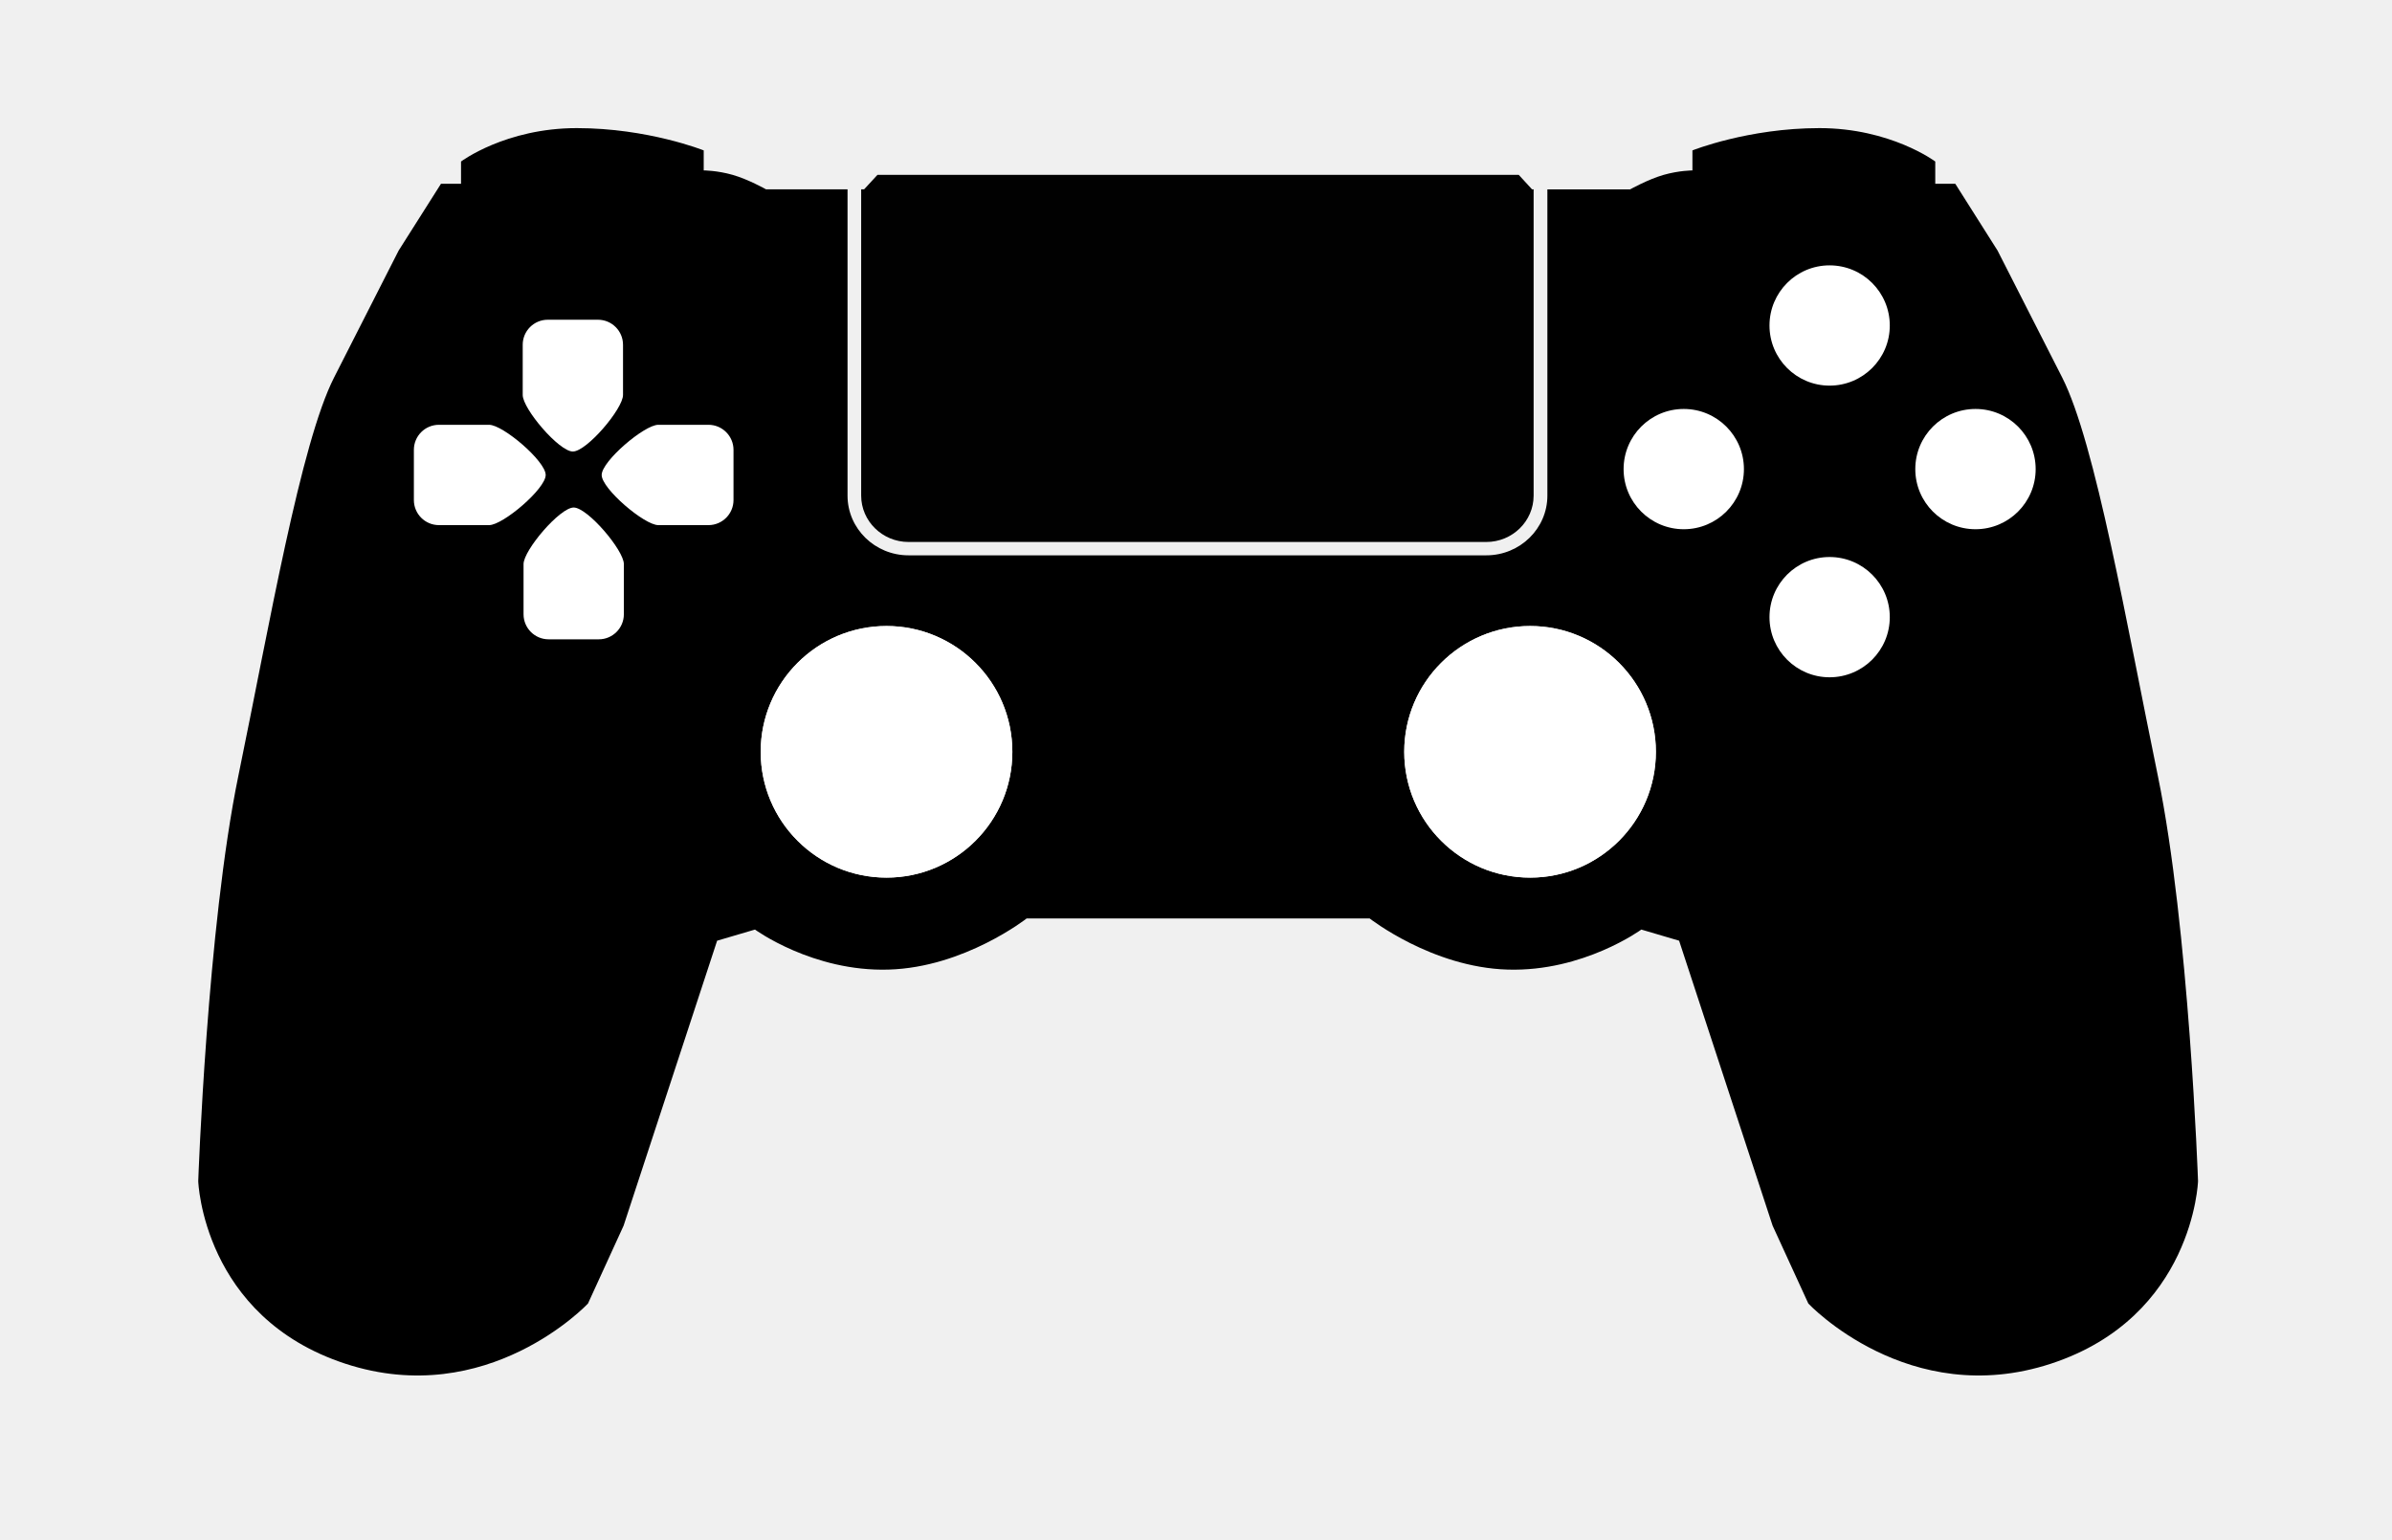
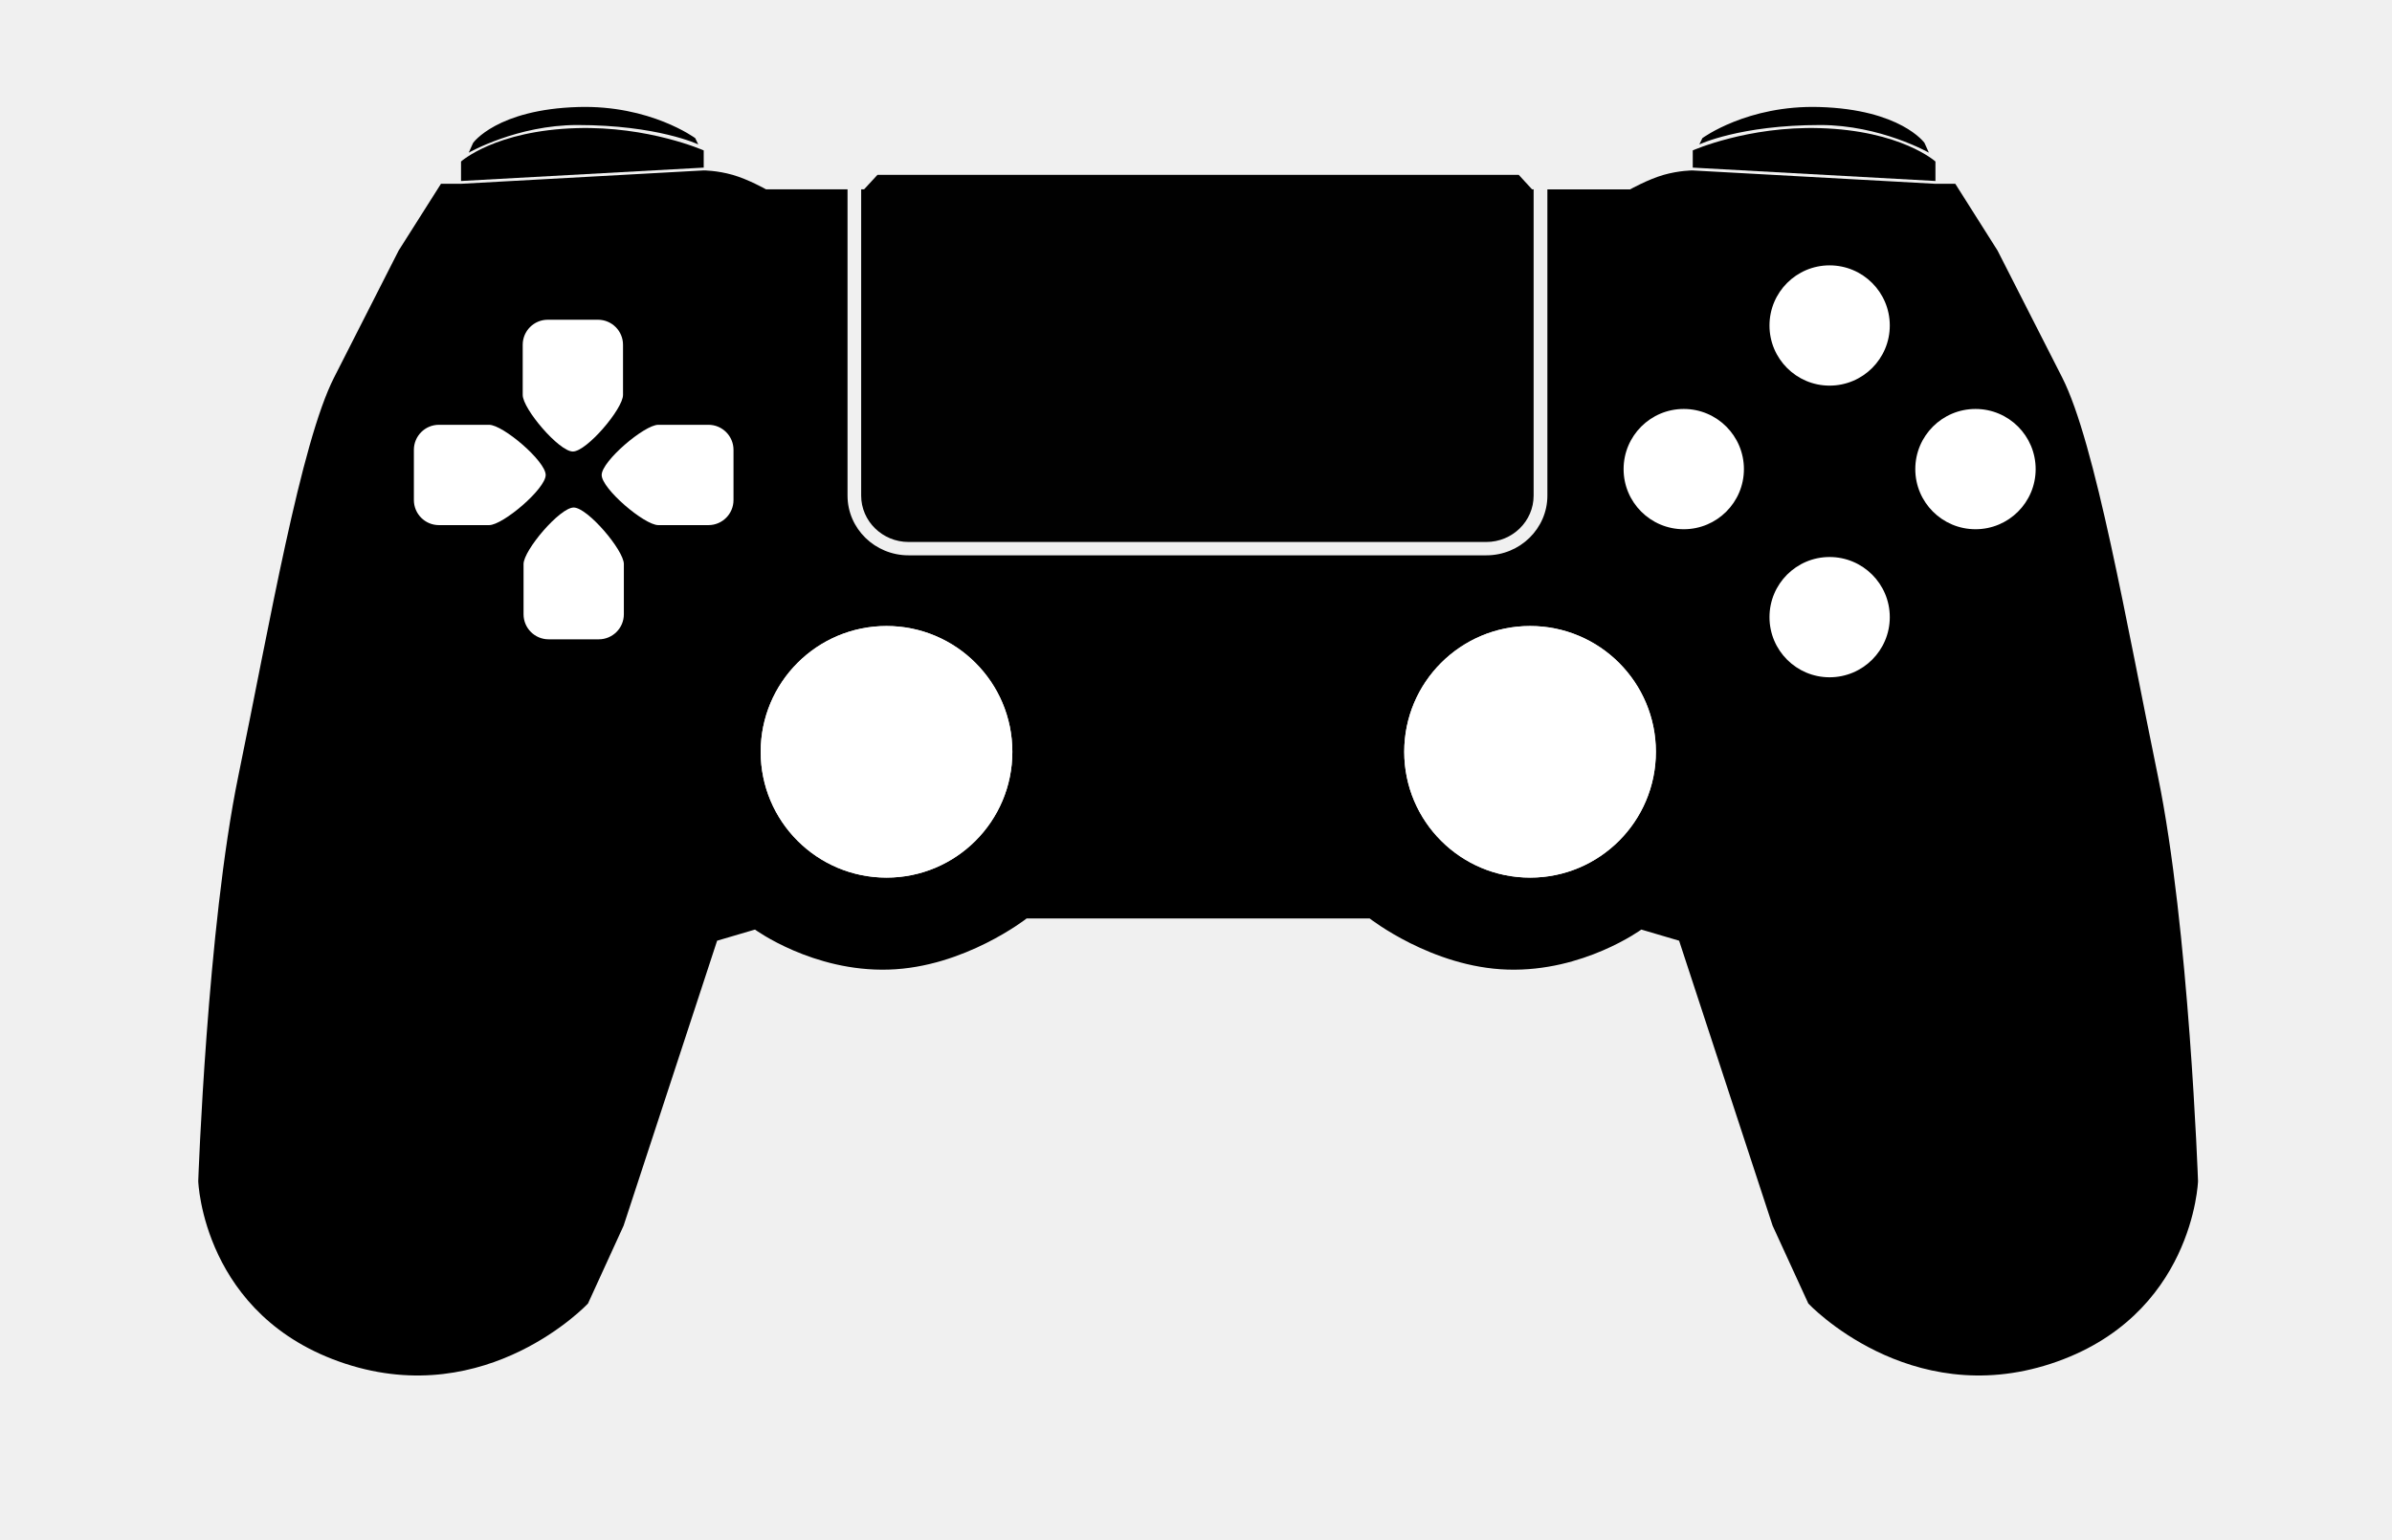
<svg xmlns="http://www.w3.org/2000/svg" version="1.1" id="Layer_1" x="0px" y="0px" width="730px" height="470px" viewBox="0 0 730 470" enable-background="new 0 0 730 470" xml:space="preserve">
  <g>
-     <path id="Touchpad" fill="#010101" d="M277.271,165.451H453.6c7.969,0,14.438-6.353,14.438-14.149V57.806h-0.478l-4.058-4.424   h-91.06H267.784l-4.082,4.424h-0.887v93.496C262.821,159.099,269.308,165.451,277.271,165.451z" />
-     <path id="BaseController" d="M658.547,236.877c-9.518-46.206-19.04-101.616-29.205-121.646   c-10.189-20.031-19.719-38.74-19.719-38.74l-12.901-20.386h-6.113v-6.799c0,0-13.604-10.196-35.355-10.196   c-21.726,0-38.752,6.805-38.752,6.805v6.114c0,0-4.033,0-8.807,1.358c-4.755,1.365-10.208,4.425-10.208,4.425h-25.251v93.489   c0,10.049-8.354,18.225-18.623,18.225H277.271c-10.27,0-18.617-8.17-18.617-18.225V57.806h-24.859c0,0-5.429-3.06-10.196-4.424   c-4.768-1.359-8.837-1.359-8.837-1.359v-6.108c0,0-16.983-6.805-38.733-6.805s-35.331,10.196-35.331,10.196v6.799h-6.12   l-12.919,20.386c0,0-9.523,18.703-19.7,38.74c-10.184,20.031-19.707,75.441-29.223,121.646   C63.211,283.084,60.5,360.575,60.5,360.575s1.365,41.438,44.859,55.716c43.489,14.267,74.083-18.354,74.083-18.354l10.869-23.77   l28.543-86.996l11.555-3.402c0,0,17.668,12.925,40.784,12.221c23.115-0.666,42.13-15.617,42.13-15.617h59.132h45.538   c0,0,19.016,14.944,42.124,15.617c23.104,0.704,40.79-12.221,40.79-12.221l11.53,3.402l28.537,86.996l10.9,23.77   c0,0,30.594,32.62,74.058,18.354c43.495-14.278,44.872-55.717,44.872-55.717S668.069,283.084,658.547,236.877z M159.772,105.255   c0-4.223,3.421-7.65,7.65-7.65h15.313c4.229,0,7.65,3.427,7.65,7.65v15.318c0,4.229-11.083,17.264-15.312,17.264   c-4.217,0-15.3-13.029-15.3-17.264V105.255z M133.958,160.304c-4.229,0-7.65-3.427-7.65-7.656V137.33c0-4.229,3.421-7.65,7.65-7.65   h15.318c4.223,0,17.258,11.089,17.258,15.318c0,4.217-13.036,15.306-17.258,15.306H133.958z M190.391,187.52   c0,4.217-3.427,7.644-7.65,7.644h-15.312c-4.229,0-7.65-3.427-7.65-7.644v-15.324c0-4.223,11.083-17.265,15.3-17.265   c4.229,0,15.313,13.042,15.313,17.265V187.52z M223.855,152.648c0,4.229-3.427,7.656-7.644,7.656h-15.318   c-4.223,0-17.271-11.089-17.271-15.306c0-4.229,13.048-15.318,17.271-15.318h15.318c4.217,0,7.644,3.427,7.644,7.65V152.648   L223.855,152.648z M270.551,267.912c-21.206,0-38.403-17.197-38.403-38.409c0-21.193,17.204-38.397,38.403-38.397   c21.206,0,38.403,17.204,38.403,38.397C308.954,250.721,291.763,267.912,270.551,267.912z M466.966,267.912   c-21.212,0-38.415-17.197-38.415-38.409c0-21.193,17.209-38.397,38.415-38.397s38.385,17.204,38.385,38.397   C505.351,250.721,488.172,267.912,466.966,267.912z M513.857,161.559c-10.135,0-18.36-8.219-18.36-18.348   c0-10.147,8.226-18.366,18.36-18.366c10.129,0,18.36,8.219,18.36,18.366C532.218,153.339,523.986,161.559,513.857,161.559z    M558.355,206.755c-10.122,0-18.335-8.219-18.335-18.354c0-10.147,8.213-18.36,18.335-18.36c10.153,0,18.379,8.213,18.379,18.36   C576.734,198.536,568.509,206.755,558.355,206.755z M558.355,117.721c-10.122,0-18.335-8.219-18.335-18.348   c0-10.147,8.213-18.366,18.335-18.366c10.153,0,18.379,8.219,18.379,18.366C576.734,109.502,568.509,117.721,558.355,117.721z    M602.897,161.559c-10.153,0-18.379-8.219-18.379-18.348c0-10.147,8.226-18.366,18.379-18.366c10.135,0,18.354,8.219,18.354,18.366   C621.251,153.339,613.032,161.559,602.897,161.559z" />
+     <path id="Touchpad" fill="#010101" d="M277.271,165.451H453.6c7.97,0,14.438-6.353,14.438-14.149V57.806h-0.479l-4.058-4.424   h-91.061H267.784l-4.082,4.424h-0.887v93.496C262.821,159.099,269.308,165.451,277.271,165.451z" />
+     <path id="BaseController" d="M658.547,236.877c-9.518-46.206-19.04-101.616-29.205-121.646   c-10.188-20.031-19.719-38.74-19.719-38.74l-12.901-20.386h-6.112l-74.107-4.076c0,0-4.033,0-8.807,1.358   c-4.755,1.365-10.208,4.425-10.208,4.425h-25.251v93.489c0,10.049-8.354,18.225-18.623,18.225H277.271   c-10.27,0-18.617-8.17-18.617-18.225V57.806h-24.859c0,0-5.429-3.06-10.196-4.424c-4.768-1.359-8.837-1.359-8.837-1.359   l-74.064,4.082h-6.12l-12.919,20.386c0,0-9.523,18.703-19.7,38.74c-10.184,20.031-19.707,75.441-29.223,121.646   C63.211,283.084,60.5,360.575,60.5,360.575s1.365,41.438,44.859,55.716c43.489,14.267,74.083-18.354,74.083-18.354l10.869-23.771   l28.543-86.996l11.555-3.401c0,0,17.668,12.924,40.784,12.221c23.115-0.666,42.13-15.617,42.13-15.617h59.132h45.538   c0,0,19.016,14.943,42.124,15.617c23.104,0.703,40.79-12.221,40.79-12.221l11.53,3.401l28.536,86.996l10.9,23.771   c0,0,30.594,32.619,74.058,18.354c43.495-14.278,44.872-55.717,44.872-55.717S668.069,283.084,658.547,236.877z M159.772,105.255   c0-4.223,3.421-7.65,7.65-7.65h15.313c4.229,0,7.65,3.427,7.65,7.65v15.318c0,4.229-11.083,17.264-15.312,17.264   c-4.217,0-15.3-13.029-15.3-17.264L159.772,105.255L159.772,105.255z M133.958,160.304c-4.229,0-7.65-3.427-7.65-7.656V137.33   c0-4.229,3.421-7.65,7.65-7.65h15.318c4.223,0,17.258,11.089,17.258,15.318c0,4.217-13.036,15.306-17.258,15.306H133.958z    M190.391,187.52c0,4.217-3.427,7.644-7.65,7.644h-15.312c-4.229,0-7.65-3.427-7.65-7.644v-15.324   c0-4.223,11.083-17.265,15.3-17.265c4.229,0,15.313,13.042,15.313,17.265L190.391,187.52L190.391,187.52z M223.855,152.648   c0,4.229-3.427,7.656-7.644,7.656h-15.318c-4.223,0-17.271-11.089-17.271-15.306c0-4.229,13.048-15.318,17.271-15.318h15.318   c4.217,0,7.644,3.427,7.644,7.65V152.648L223.855,152.648z M270.551,267.912c-21.206,0-38.403-17.197-38.403-38.409   c0-21.193,17.204-38.397,38.403-38.397c21.206,0,38.403,17.204,38.403,38.397C308.954,250.721,291.763,267.912,270.551,267.912z    M466.966,267.912c-21.212,0-38.415-17.197-38.415-38.409c0-21.193,17.209-38.397,38.415-38.397s38.385,17.204,38.385,38.397   C505.351,250.721,488.172,267.912,466.966,267.912z M513.857,161.559c-10.136,0-18.36-8.219-18.36-18.348   c0-10.147,8.226-18.366,18.36-18.366c10.129,0,18.359,8.219,18.359,18.366C532.218,153.339,523.986,161.559,513.857,161.559z    M558.355,206.755c-10.122,0-18.336-8.219-18.336-18.354c0-10.147,8.214-18.36,18.336-18.36c10.152,0,18.379,8.213,18.379,18.36   C576.734,198.536,568.509,206.755,558.355,206.755z M558.355,117.721c-10.122,0-18.336-8.219-18.336-18.348   c0-10.147,8.214-18.366,18.336-18.366c10.152,0,18.379,8.219,18.379,18.366C576.734,109.502,568.509,117.721,558.355,117.721z    M602.896,161.559c-10.152,0-18.379-8.219-18.379-18.348c0-10.147,8.227-18.366,18.379-18.366c10.136,0,18.354,8.219,18.354,18.366   C621.251,153.339,613.032,161.559,602.896,161.559z" />
    <path id="DPad" d="M174.829,200.062c-30.409,0-55.07-24.661-55.07-55.079c0-30.392,24.671-55.062,55.07-55.062   c30.408,0,55.069,24.67,55.069,55.062C229.898,175.41,205.247,200.062,174.829,200.062z" />
-     <path id="Up" fill="#FFFFFF" d="M159.522,105.255c0-4.223,3.421-7.65,7.65-7.65h15.313c4.229,0,7.65,3.427,7.65,7.65v15.318   c0,4.229-11.083,17.264-15.312,17.264c-4.217,0-15.3-13.029-15.3-17.264V105.255z" />
+     <path id="Up" fill="#FFFFFF" d="M159.522,105.255c0-4.223,3.421-7.65,7.65-7.65h15.313c4.229,0,7.65,3.427,7.65,7.65v15.318   c0,4.229-11.083,17.264-15.312,17.264c-4.217,0-15.3-13.029-15.3-17.264L159.522,105.255L159.522,105.255z" />
    <path id="Right" fill="#FFFFFF" d="M223.855,152.648c0,4.229-3.427,7.656-7.644,7.656h-15.318   c-4.223,0-17.271-11.089-17.271-15.306c0-4.229,13.048-15.318,17.271-15.318h15.318c4.217,0,7.644,3.427,7.644,7.65V152.648   L223.855,152.648z" />
    <path id="Left" fill="#FFFFFF" d="M133.958,160.304c-4.229,0-7.65-3.427-7.65-7.656V137.33c0-4.229,3.421-7.65,7.65-7.65h15.318   c4.223,0,17.258,11.089,17.258,15.318c0,4.217-13.036,15.306-17.258,15.306H133.958z" />
-     <path id="Down" fill="#FFFFFF" d="M190.391,187.52c0,4.217-3.427,7.644-7.65,7.644h-15.312c-4.229,0-7.65-3.427-7.65-7.644v-15.324   c0-4.223,11.083-17.265,15.3-17.265c4.229,0,15.313,13.042,15.313,17.265V187.52z" />
+     <path id="Down" fill="#FFFFFF" d="M190.391,187.52c0,4.217-3.427,7.644-7.65,7.644h-15.312c-4.229,0-7.65-3.427-7.65-7.644v-15.324   c0-4.223,11.083-17.265,15.3-17.265c4.229,0,15.313,13.042,15.313,17.265L190.391,187.52L190.391,187.52z" />
    <path id="LeftAnalog" fill="#FFFFFF" d="M270.551,267.912c-21.206,0-38.403-17.197-38.403-38.409   c0-21.193,17.204-38.397,38.403-38.397c21.206,0,38.403,17.204,38.403,38.397C308.954,250.721,291.763,267.912,270.551,267.912z" />
    <path id="RightAnalog" fill="#FFFFFF" d="M466.966,267.912c-21.212,0-38.415-17.197-38.415-38.409   c0-21.193,17.209-38.397,38.415-38.397s38.385,17.204,38.385,38.397C505.351,250.721,488.172,267.912,466.966,267.912z" />
    <path id="ActionButtons" d="M558.377,209.068c-36.364,0-65.879-29.491-65.879-65.833c0-36.408,29.515-65.899,65.879-65.899   c36.344,0,65.879,29.491,65.879,65.899C624.256,179.577,594.721,209.068,558.377,209.068z" />
-     <path id="Square" fill="#FFFFFF" d="M513.857,161.559c-10.135,0-18.36-8.219-18.36-18.348c0-10.147,8.226-18.366,18.36-18.366   c10.129,0,18.36,8.219,18.36,18.366C532.218,153.339,523.986,161.559,513.857,161.559z" />
-     <path id="Triangle" fill="#FFFFFF" d="M558.355,117.721c-10.122,0-18.335-8.219-18.335-18.348c0-10.147,8.213-18.366,18.335-18.366   c10.153,0,18.379,8.219,18.379,18.366C576.734,109.502,568.509,117.721,558.355,117.721z" />
-     <path id="Circle" fill="#FFFFFF" d="M602.897,161.559c-10.153,0-18.379-8.219-18.379-18.348c0-10.147,8.226-18.366,18.379-18.366   c10.135,0,18.354,8.219,18.354,18.366C621.251,153.339,613.032,161.559,602.897,161.559z" />
-     <path id="X" fill="#FFFFFF" d="M558.355,206.755c-10.122,0-18.335-8.219-18.335-18.354c0-10.147,8.213-18.36,18.335-18.36   c10.153,0,18.379,8.213,18.379,18.36C576.734,198.536,568.509,206.755,558.355,206.755z" />
+     <path id="Square" fill="#FFFFFF" d="M513.857,161.559c-10.136,0-18.36-8.219-18.36-18.348c0-10.147,8.226-18.366,18.36-18.366   c10.129,0,18.359,8.219,18.359,18.366C532.218,153.339,523.986,161.559,513.857,161.559z" />
+     <path id="Triangle" fill="#FFFFFF" d="M558.355,117.721c-10.122,0-18.336-8.219-18.336-18.348c0-10.147,8.214-18.366,18.336-18.366   c10.152,0,18.379,8.219,18.379,18.366C576.734,109.502,568.509,117.721,558.355,117.721z" />
+     <path id="Circle" fill="#FFFFFF" d="M602.896,161.559c-10.152,0-18.379-8.219-18.379-18.348c0-10.147,8.227-18.366,18.379-18.366   c10.136,0,18.354,8.219,18.354,18.366C621.251,153.339,613.032,161.559,602.896,161.559z" />
+     <path id="X" fill="#FFFFFF" d="M558.355,206.755c-10.122,0-18.336-8.219-18.336-18.354c0-10.147,8.214-18.36,18.336-18.36   c10.152,0,18.379,8.213,18.379,18.36C576.734,198.536,568.509,206.755,558.355,206.755z" />
+     <path id="LeftShoulder" d="M214.762,51.167v-5.251c0,0-16.771-7.444-38.733-6.805c-24.862,0.724-35.331,10.196-35.331,10.196v5.944   L214.762,51.167z" />
+     <path id="LeftTrigger" d="M213.098,44.087l-0.931-1.92c0,0-13.705-10.139-35.667-9.5c-24.862,0.724-32.11,10.951-32.11,10.951   l-1.338,2.982c0,0,14.782-8.433,33.115-8.433C200.667,38.167,213.098,44.087,213.098,44.087z" />
+     <path id="RightTrigger" d="M518.61,44.087l0.931-1.92c0,0,13.705-10.139,35.667-9.5c24.862,0.724,32.11,10.951,32.11,10.951   l1.338,2.982c0,0-14.781-8.433-33.115-8.433C531.041,38.167,518.61,44.087,518.61,44.087z" />
+     <path id="RightShoulder" d="M516.602,51.167v-5.251c0,0,16.771-7.444,38.733-6.805c24.862,0.724,35.331,10.196,35.331,10.196v5.944   L516.602,51.167z" />
  </g>
</svg>
